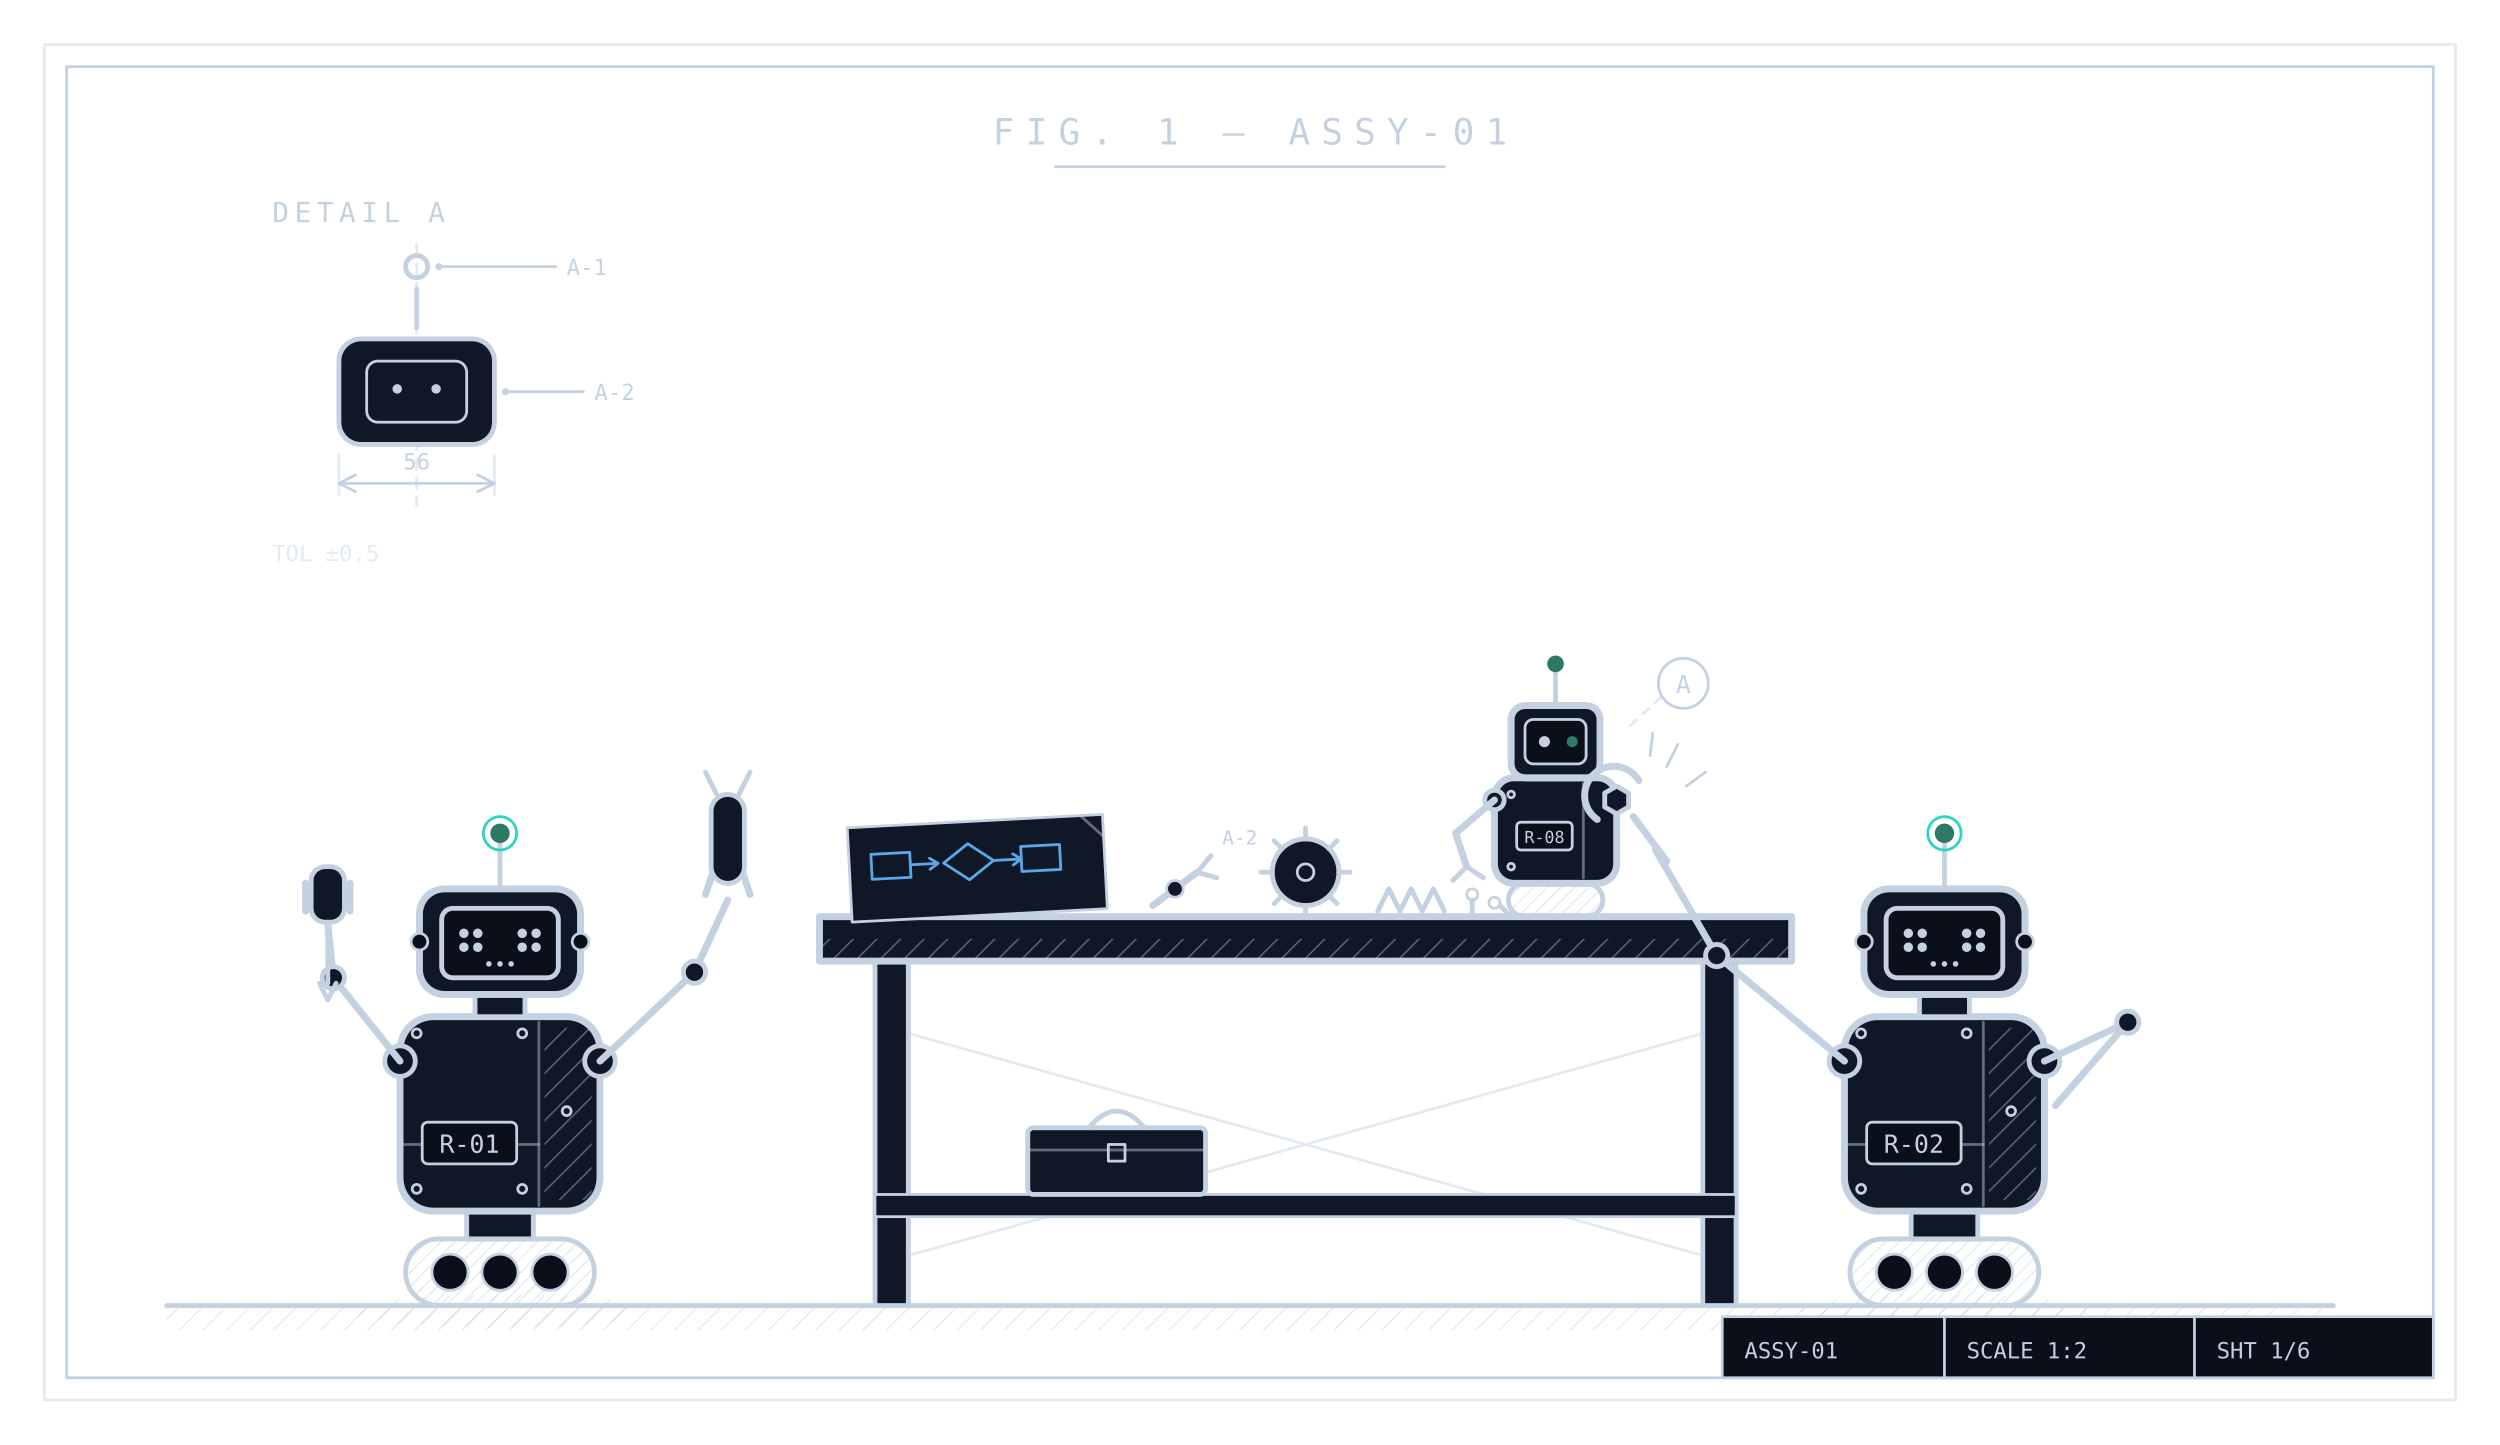
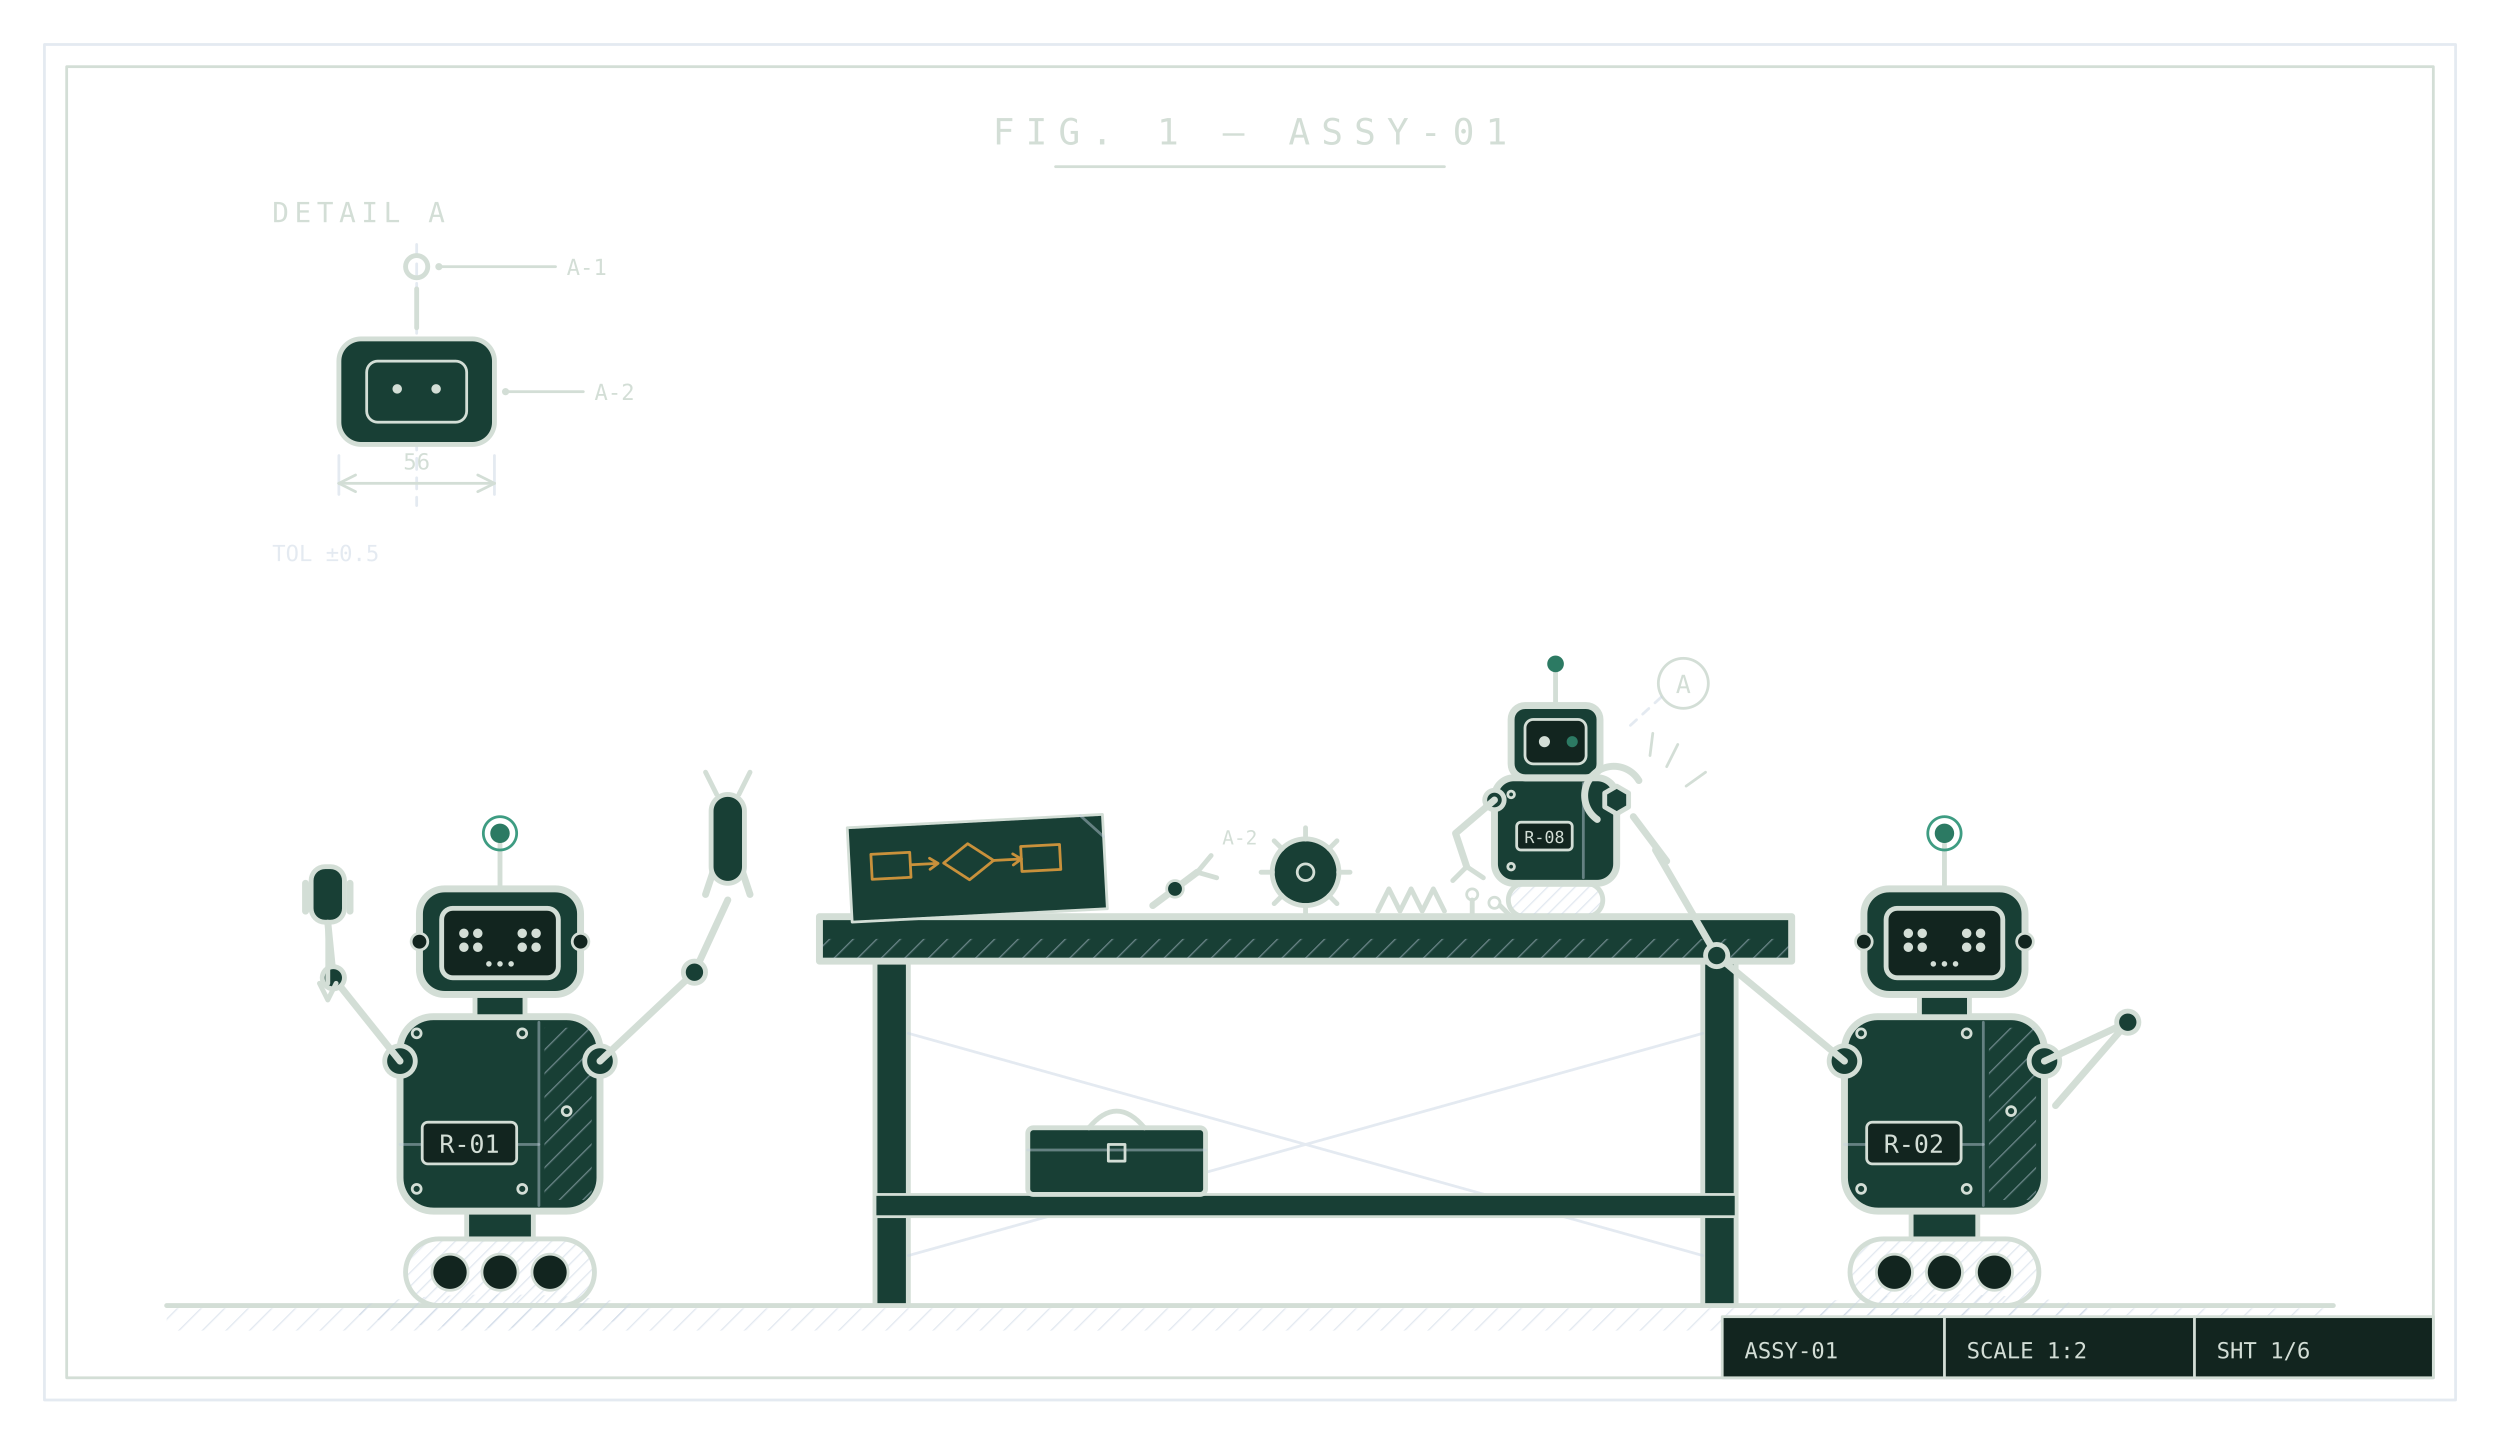
<svg xmlns="http://www.w3.org/2000/svg" viewBox="0 0 900 520">
  <style>
    @keyframes asm-pulse{0%,100%{opacity:.35}50%{opacity:1}}
    @keyframes asm-tighten{0%,100%{transform:rotate(-8deg)}50%{transform:rotate(8deg)}}
    @keyframes asm-spin{to{transform:rotate(360deg)}}
    @keyframes asm-blink{0%,70%,100%{opacity:0}12%,42%{opacity:1}}
    .ill-live{animation:asm-pulse 2.4s ease-in-out infinite}
    .asm-arm1{transform-box:fill-box;transform-origin:0% 100%;animation:asm-tighten 3s ease-in-out infinite}
    .asm-gear{transform-box:fill-box;transform-origin:50% 50%;animation:asm-spin 12s linear infinite}
    .asm-spark{animation:asm-blink 2.6s ease-in-out infinite}
    .asm-s2{animation-delay:.35s}
    .asm-s3{animation-delay:.7s}
    @media (prefers-reduced-motion: reduce){*{animation:none !important}}
  </style>
  <defs>
    <pattern id="aH" patternUnits="userSpaceOnUse" width="6" height="6" patternTransform="rotate(45)">
      <line x1="0" y1="0" x2="0" y2="6" stroke="rgba(196,209,224,.45)" stroke-width="1" />
    </pattern>
    <pattern id="aHd" patternUnits="userSpaceOnUse" width="3.5" height="3.5" patternTransform="rotate(45)">
      <line x1="0" y1="0" x2="0" y2="3.5" stroke="rgba(196,209,224,.45)" stroke-width="1" />
    </pattern>
-     <g id="aBot" stroke="#C4D1E0" fill="none" stroke-linecap="round" stroke-linejoin="round">
+     <g id="aBot" stroke="#d3ded6" fill="none" stroke-linecap="round" stroke-linejoin="round">
      <rect x="-34" y="-24" width="68" height="24" rx="12" fill="url(#aHd)" stroke-width="1.75" />
-       <circle cx="-18" cy="-12" r="6.5" fill="#0A0F1A" stroke-width="1" />
-       <circle cx="0" cy="-12" r="6.5" fill="#0A0F1A" stroke-width="1" />
-       <circle cx="18" cy="-12" r="6.5" fill="#0A0F1A" stroke-width="1" />
-       <rect x="-12" y="-34" width="24" height="10" fill="#101828" stroke-width="1.75" />
-       <rect x="-36" y="-104" width="72" height="70" rx="12" fill="#101828" stroke-width="2.5" class="ill-draw" />
+       <circle cx="-18" cy="-12" r="6.5" fill="#12251f" stroke-width="1" />
+       <circle cx="0" cy="-12" r="6.5" fill="#12251f" stroke-width="1" />
+       <circle cx="18" cy="-12" r="6.5" fill="#12251f" stroke-width="1" />
+       <rect x="-12" y="-34" width="24" height="10" fill="#183f35" stroke-width="1.75" />
+       <rect x="-36" y="-104" width="72" height="70" rx="12" fill="#183f35" stroke-width="2.5" class="ill-draw" />
      <rect x="16" y="-100" width="17" height="62" fill="url(#aH)" stroke="none" />
      <path d="M14 -102 V-36" stroke="rgba(196,209,224,.45)" stroke-width="1" />
      <path d="M-36 -58 H14" stroke="rgba(196,209,224,.45)" stroke-width="1" />
      <circle cx="-30" cy="-98" r="1.6" stroke-width="1" />
      <circle cx="-30" cy="-42" r="1.6" stroke-width="1" />
      <circle cx="8" cy="-98" r="1.6" stroke-width="1" />
      <circle cx="8" cy="-42" r="1.6" stroke-width="1" />
      <circle cx="24" cy="-70" r="1.6" stroke-width="1" />
-       <rect x="-28" y="-66" width="34" height="15" rx="2" fill="#0A0F1A" stroke-width="1" />
-       <rect x="-9" y="-114" width="18" height="10" fill="#101828" stroke-width="1.75" />
-       <rect x="-29" y="-150" width="58" height="38" rx="9" fill="#101828" stroke-width="2.5" class="ill-draw" />
-       <rect x="-21" y="-143" width="42" height="25" rx="4" fill="#0A0F1A" stroke-width="1.75" />
-       <g fill="#C4D1E0" stroke="none">
+       <rect x="-28" y="-66" width="34" height="15" rx="2" fill="#12251f" stroke-width="1" />
+       <rect x="-9" y="-114" width="18" height="10" fill="#183f35" stroke-width="1.75" />
+       <rect x="-29" y="-150" width="58" height="38" rx="9" fill="#183f35" stroke-width="2.5" class="ill-draw" />
+       <rect x="-21" y="-143" width="42" height="25" rx="4" fill="#12251f" stroke-width="1.75" />
+       <g fill="#d3ded6" stroke="none">
        <circle cx="-13" cy="-134" r="1.7" />
        <circle cx="-8" cy="-134" r="1.7" />
        <circle cx="-13" cy="-129" r="1.7" />
        <circle cx="-8" cy="-129" r="1.7" />
        <circle cx="8" cy="-134" r="1.7" />
        <circle cx="13" cy="-134" r="1.7" />
        <circle cx="8" cy="-129" r="1.7" />
        <circle cx="13" cy="-129" r="1.7" />
        <circle cx="-4" cy="-123" r="1" />
        <circle cx="0" cy="-123" r="1" />
        <circle cx="4" cy="-123" r="1" />
      </g>
-       <circle cx="-29" cy="-131" r="3" fill="#0A0F1A" stroke-width="1" />
-       <circle cx="29" cy="-131" r="3" fill="#0A0F1A" stroke-width="1" />
+       <circle cx="-29" cy="-131" r="3" fill="#12251f" stroke-width="1" />
+       <circle cx="29" cy="-131" r="3" fill="#12251f" stroke-width="1" />
      <path d="M0 -150 V-166" stroke-width="1.75" />
-       <circle cx="0" cy="-170" r="6" stroke="#2DD4BF" stroke-width="1" class="ill-live" />
+       <circle cx="0" cy="-170" r="6" stroke="#3e9c82" stroke-width="1" class="ill-live" />
      <circle cx="0" cy="-170" r="3.5" fill="#2C7A63" stroke="none" class="ill-live" />
-       <circle cx="-36" cy="-88" r="5.5" fill="#101828" stroke-width="1.75" />
-       <circle cx="36" cy="-88" r="5.5" fill="#101828" stroke-width="1.75" />
+       <circle cx="-36" cy="-88" r="5.5" fill="#183f35" stroke-width="1.75" />
+       <circle cx="36" cy="-88" r="5.5" fill="#183f35" stroke-width="1.75" />
    </g>
  </defs>
-   <g stroke="#C4D1E0" fill="none" stroke-linecap="round" stroke-linejoin="round">
+   <g stroke="#d3ded6" fill="none" stroke-linecap="round" stroke-linejoin="round">
    <rect x="16" y="16" width="868" height="488" stroke="rgba(196,209,224,.45)" stroke-width="1" />
    <rect x="24" y="24" width="852" height="472" stroke-width="1" />
-     <text x="450" y="52" text-anchor="middle" font-family="IBM Plex Mono, monospace" font-size="13" letter-spacing="4" fill="#C4D1E0" stroke="none">FIG. 1 — ASSY-01</text>
+     <text x="450" y="52" text-anchor="middle" font-family="IBM Plex Mono, monospace" font-size="13" letter-spacing="4" fill="#d3ded6" stroke="none">FIG. 1 — ASSY-01</text>
    <path d="M380 60 H520" stroke-width="1" />
-     <text x="98" y="80" font-family="IBM Plex Mono, monospace" font-size="10" letter-spacing="2" fill="#C4D1E0" stroke="none">DETAIL A</text>
+     <text x="98" y="80" font-family="IBM Plex Mono, monospace" font-size="10" letter-spacing="2" fill="#d3ded6" stroke="none">DETAIL A</text>
    <path d="M150 88 V182" stroke="rgba(196,209,224,.45)" stroke-width="1" stroke-dasharray="4 3" />
    <circle cx="150" cy="96" r="4" stroke-width="1.75" />
    <path d="M150 104 V118" stroke-width="1.75" />
-     <rect x="122" y="122" width="56" height="38" rx="8" fill="#101828" stroke-width="1.75" class="ill-draw" />
+     <rect x="122" y="122" width="56" height="38" rx="8" fill="#183f35" stroke-width="1.75" class="ill-draw" />
    <rect x="132" y="130" width="36" height="22" rx="4" stroke-width="1" />
-     <circle cx="143" cy="140" r="1.7" fill="#C4D1E0" stroke="none" />
-     <circle cx="157" cy="140" r="1.7" fill="#C4D1E0" stroke="none" />
+     <circle cx="143" cy="140" r="1.7" fill="#d3ded6" stroke="none" />
+     <circle cx="157" cy="140" r="1.7" fill="#d3ded6" stroke="none" />
    <path d="M122 164 V178 M178 164 V178" stroke="rgba(196,209,224,.45)" stroke-width="1" />
    <path d="M122 174 H178" stroke-width="1" />
    <path d="M122 174 l6 -3 M122 174 l6 3 M178 174 l-6 -3 M178 174 l-6 3" stroke-width="1" />
-     <text x="150" y="169" text-anchor="middle" font-family="IBM Plex Mono, monospace" font-size="8" fill="#C4D1E0" stroke="none">56</text>
+     <text x="150" y="169" text-anchor="middle" font-family="IBM Plex Mono, monospace" font-size="8" fill="#d3ded6" stroke="none">56</text>
    <path d="M158 96 H200" stroke-width="1" />
-     <circle cx="158" cy="96" r="1.3" fill="#C4D1E0" stroke="none" />
-     <text x="204" y="99" font-family="IBM Plex Mono, monospace" font-size="8" fill="#C4D1E0" stroke="none">A-1</text>
+     <circle cx="158" cy="96" r="1.3" fill="#d3ded6" stroke="none" />
+     <text x="204" y="99" font-family="IBM Plex Mono, monospace" font-size="8" fill="#d3ded6" stroke="none">A-1</text>
    <path d="M182 141 H210" stroke-width="1" />
-     <circle cx="182" cy="141" r="1.3" fill="#C4D1E0" stroke="none" />
-     <text x="214" y="144" font-family="IBM Plex Mono, monospace" font-size="8" fill="#C4D1E0" stroke="none">A-2</text>
+     <circle cx="182" cy="141" r="1.3" fill="#d3ded6" stroke="none" />
+     <text x="214" y="144" font-family="IBM Plex Mono, monospace" font-size="8" fill="#d3ded6" stroke="none">A-2</text>
    <text x="98" y="202" font-family="IBM Plex Mono, monospace" font-size="8" fill="rgba(196,209,224,.45)" stroke="none">TOL ±0.5</text>
    <path d="M60 470 H840" stroke-width="1.75" />
    <rect x="60" y="471" width="780" height="8" fill="url(#aH)" stroke="none" />
    <ellipse cx="180" cy="472" rx="52" ry="6" fill="url(#aH)" stroke="none" />
    <ellipse cx="700" cy="472" rx="52" ry="6" fill="url(#aH)" stroke="none" />
-     <rect x="315" y="346" width="12" height="124" fill="#101828" stroke-width="1.75" />
-     <rect x="613" y="346" width="12" height="124" fill="#101828" stroke-width="1.75" />
+     <rect x="315" y="346" width="12" height="124" fill="#183f35" stroke-width="1.75" />
+     <rect x="613" y="346" width="12" height="124" fill="#183f35" stroke-width="1.75" />
    <path d="M327 452 L613 372 M327 372 L613 452" stroke="rgba(196,209,224,.45)" stroke-width="1" />
-     <rect x="315" y="430" width="310" height="8" fill="#101828" stroke-width="1" />
-     <rect x="295" y="330" width="350" height="16" fill="#101828" stroke-width="2.5" class="ill-draw" />
+     <rect x="315" y="430" width="310" height="8" fill="#183f35" stroke-width="1" />
+     <rect x="295" y="330" width="350" height="16" fill="#183f35" stroke-width="2.5" class="ill-draw" />
    <rect x="296" y="338" width="348" height="7" fill="url(#aH)" stroke="none" />
-     <rect x="370" y="406" width="64" height="24" rx="2" fill="#101828" stroke-width="1.75" />
+     <rect x="370" y="406" width="64" height="24" rx="2" fill="#183f35" stroke-width="1.75" />
    <path d="M370 414 H434" stroke="rgba(196,209,224,.45)" stroke-width="1" />
    <path d="M392 406 Q402 394 412 406" stroke-width="1.75" />
    <rect x="399" y="412" width="6" height="6" stroke-width="1" />
    <g transform="translate(305,298) rotate(-3)">
-       <rect x="0" y="0" width="92" height="34" fill="#101828" stroke-width="1" />
+       <rect x="0" y="0" width="92" height="34" fill="#183f35" stroke-width="1" />
      <path d="M84 0 L92 8" stroke="rgba(196,209,224,.45)" stroke-width="1" />
-       <g stroke="#5BA8E8" stroke-width="1">
+       <g stroke="#c9913b" stroke-width="1">
        <rect x="8" y="10" width="14" height="9" />
        <path d="M22 14.5 H32 l-3 -2 M32 14.5 l-3 2" />
        <path d="M43 8 L52 14.5 L43 21 L34 14.5 Z" />
        <path d="M52 14.5 H62 l-3 -2 M62 14.5 l-3 2" />
        <rect x="62" y="10" width="14" height="9" />
      </g>
    </g>
    <path d="M415 326 L431 314" stroke-width="2.5" />
-     <circle cx="423" cy="320" r="3" fill="#101828" stroke-width="1" />
+     <circle cx="423" cy="320" r="3" fill="#183f35" stroke-width="1" />
    <path d="M431 314 l5 -6 M431 314 l7 2" stroke-width="1.75" />
-     <text x="440" y="304" font-family="IBM Plex Mono, monospace" font-size="7" fill="#C4D1E0" stroke="none">A-2</text>
+     <text x="440" y="304" font-family="IBM Plex Mono, monospace" font-size="7" fill="#d3ded6" stroke="none">A-2</text>
    <g class="asm-gear">
-       <circle cx="470" cy="314" r="12" fill="#101828" stroke-width="1.75" />
+       <circle cx="470" cy="314" r="12" fill="#183f35" stroke-width="1.75" />
      <circle cx="470" cy="314" r="3" stroke-width="1" />
      <path d="M482 314 H486 M470 302 V298 M458 314 H454 M470 326 V330 M478.5 305.5 L481.3 302.7 M461.5 305.5 L458.7 302.7 M461.5 322.5 L458.7 325.3 M478.5 322.5 L481.3 325.3" stroke-width="1.75" />
    </g>
    <path d="M496 328 L500 320 L504 328 L508 320 L512 328 L516 320 L520 328" stroke-width="1.75" />
    <path d="M530 324 V330" stroke-width="1.75" />
    <circle cx="530" cy="322" r="2" stroke-width="1" />
    <path d="M540 326 l4 4" stroke-width="1.75" />
    <circle cx="538" cy="325" r="2" stroke-width="1" />
    <rect x="543" y="318" width="34" height="12" rx="6" fill="url(#aHd)" stroke-width="1.75" />
-     <rect x="538" y="280" width="44" height="38" rx="7" fill="#101828" stroke-width="2.5" class="ill-draw" />
+     <rect x="538" y="280" width="44" height="38" rx="7" fill="#183f35" stroke-width="2.5" class="ill-draw" />
    <path d="M570 282 V316" stroke="rgba(196,209,224,.45)" stroke-width="1" />
    <circle cx="544" cy="286" r="1.2" stroke-width="1" />
    <circle cx="544" cy="312" r="1.2" stroke-width="1" />
-     <rect x="546" y="296" width="20" height="10" rx="1.5" fill="#0A0F1A" stroke-width="1" />
-     <text x="556" y="303.5" text-anchor="middle" font-family="IBM Plex Mono, monospace" font-size="6" fill="#C4D1E0" stroke="none">R-08</text>
-     <rect x="544" y="254" width="32" height="26" rx="5" fill="#101828" stroke-width="2.5" class="ill-draw" />
-     <rect x="549" y="259" width="22" height="16" rx="3" fill="#0A0F1A" stroke-width="1" />
-     <circle cx="556" cy="267" r="2" fill="#C4D1E0" stroke="none" />
+     <rect x="546" y="296" width="20" height="10" rx="1.5" fill="#12251f" stroke-width="1" />
+     <text x="556" y="303.5" text-anchor="middle" font-family="IBM Plex Mono, monospace" font-size="6" fill="#d3ded6" stroke="none">R-08</text>
+     <rect x="544" y="254" width="32" height="26" rx="5" fill="#183f35" stroke-width="2.5" class="ill-draw" />
+     <rect x="549" y="259" width="22" height="16" rx="3" fill="#12251f" stroke-width="1" />
+     <circle cx="556" cy="267" r="2" fill="#d3ded6" stroke="none" />
    <circle cx="566" cy="267" r="2" fill="#2C7A63" stroke="none" class="ill-live" />
    <path d="M560 254 V242" stroke-width="1.75" />
    <circle cx="560" cy="239" r="3" fill="#2C7A63" stroke="none" class="ill-live" />
-     <circle cx="538" cy="288" r="3.5" fill="#101828" stroke-width="1.75" />
+     <circle cx="538" cy="288" r="3.5" fill="#183f35" stroke-width="1.75" />
    <path d="M538 288 L524 300 L528 312" stroke-width="2.5" />
    <path d="M528 312 l-5 5 M528 312 l6 4" stroke-width="1.75" />
    <circle cx="582" cy="288" r="4.5" stroke-width="1" stroke-dasharray="3 2" />
-     <path d="M582 283 L586.3 285.5 L586.3 290.5 L582 293 L577.7 290.5 L577.7 285.5 Z" fill="#101828" stroke-width="1.75" />
+     <path d="M582 283 L586.3 285.5 L586.3 290.5 L582 293 L577.7 290.5 L577.7 285.5 Z" fill="#183f35" stroke-width="1.75" />
    <circle cx="606" cy="246" r="9" stroke-width="1" />
-     <text x="606" y="249.5" text-anchor="middle" font-family="IBM Plex Mono, monospace" font-size="9" fill="#C4D1E0" stroke="none">A</text>
+     <text x="606" y="249.5" text-anchor="middle" font-family="IBM Plex Mono, monospace" font-size="9" fill="#d3ded6" stroke="none">A</text>
    <path d="M598 251 L586 262" stroke="rgba(196,209,224,.45)" stroke-width="1" stroke-dasharray="3 3" />
    <use href="#aBot" transform="translate(180,470)" />
-     <text x="169" y="415" text-anchor="middle" font-family="IBM Plex Mono, monospace" font-size="9" fill="#C4D1E0" stroke="none">R-01</text>
+     <text x="169" y="415" text-anchor="middle" font-family="IBM Plex Mono, monospace" font-size="9" fill="#d3ded6" stroke="none">R-01</text>
    <g class="asm-arm1">
      <path d="M216 382 L250 350 L262 324" stroke-width="2.5" />
-       <circle cx="250" cy="350" r="4" fill="#101828" stroke-width="1.75" />
+       <circle cx="250" cy="350" r="4" fill="#183f35" stroke-width="1.75" />
      <path d="M254 322 L258 310 M270 322 L266 310" stroke-width="2.5" />
-       <rect x="256" y="286" width="12" height="32" rx="6" fill="#101828" stroke-width="1.75" />
+       <rect x="256" y="286" width="12" height="32" rx="6" fill="#183f35" stroke-width="1.75" />
      <path d="M258 286 L254 278 M266 286 L270 278" stroke-width="1.75" />
    </g>
    <path d="M144 382 L120 352 L118 332" stroke-width="2.5" />
-     <circle cx="120" cy="352" r="4" fill="#101828" stroke-width="1.75" />
+     <circle cx="120" cy="352" r="4" fill="#183f35" stroke-width="1.75" />
    <path d="M110 328 L110 318 M126 328 L126 318" stroke-width="2.5" />
-     <rect x="112" y="312" width="12" height="20" rx="5" fill="#101828" stroke-width="1.75" />
+     <rect x="112" y="312" width="12" height="20" rx="5" fill="#183f35" stroke-width="1.75" />
    <path d="M118 332 V354 M115 354 l3 6 3 -6" stroke-width="1.75" />
    <use href="#aBot" transform="translate(700,470)" />
-     <text x="689" y="415" text-anchor="middle" font-family="IBM Plex Mono, monospace" font-size="9" fill="#C4D1E0" stroke="none">R-02</text>
+     <text x="689" y="415" text-anchor="middle" font-family="IBM Plex Mono, monospace" font-size="9" fill="#d3ded6" stroke="none">R-02</text>
    <path d="M664 382 L618 344 L596 306" stroke-width="2.5" />
-     <circle cx="618" cy="344" r="4" fill="#101828" stroke-width="1.75" />
+     <circle cx="618" cy="344" r="4" fill="#183f35" stroke-width="1.75" />
    <path d="M600 310 L588 294" stroke-width="2.5" />
    <path d="M575 295 A10.5 10.5 0 1 1 590 281" stroke-width="2.5" />
    <path class="asm-spark" d="M600 276 l4 -8" stroke-width="1" />
    <path class="asm-spark asm-s2" d="M607 283 l7 -5" stroke-width="1" />
    <path class="asm-spark asm-s3" d="M594 272 l1 -8" stroke-width="1" />
    <path d="M736 382 L766 368 L740 398" stroke-width="2.5" />
-     <circle cx="766" cy="368" r="4" fill="#101828" stroke-width="1.75" />
-     <rect x="620" y="474" width="256" height="22" fill="#0A0F1A" stroke-width="1" />
+     <circle cx="766" cy="368" r="4" fill="#183f35" stroke-width="1.75" />
+     <rect x="620" y="474" width="256" height="22" fill="#12251f" stroke-width="1" />
    <path d="M700 474 V496 M790 474 V496" stroke-width="1" />
-     <text x="628" y="489" font-family="IBM Plex Mono, monospace" font-size="8" fill="#C4D1E0" stroke="none">ASSY-01</text>
-     <text x="708" y="489" font-family="IBM Plex Mono, monospace" font-size="8" fill="#C4D1E0" stroke="none">SCALE 1:2</text>
-     <text x="798" y="489" font-family="IBM Plex Mono, monospace" font-size="8" fill="#C4D1E0" stroke="none">SHT 1/6</text>
+     <text x="628" y="489" font-family="IBM Plex Mono, monospace" font-size="8" fill="#d3ded6" stroke="none">ASSY-01</text>
+     <text x="708" y="489" font-family="IBM Plex Mono, monospace" font-size="8" fill="#d3ded6" stroke="none">SCALE 1:2</text>
+     <text x="798" y="489" font-family="IBM Plex Mono, monospace" font-size="8" fill="#d3ded6" stroke="none">SHT 1/6</text>
  </g>
</svg>
